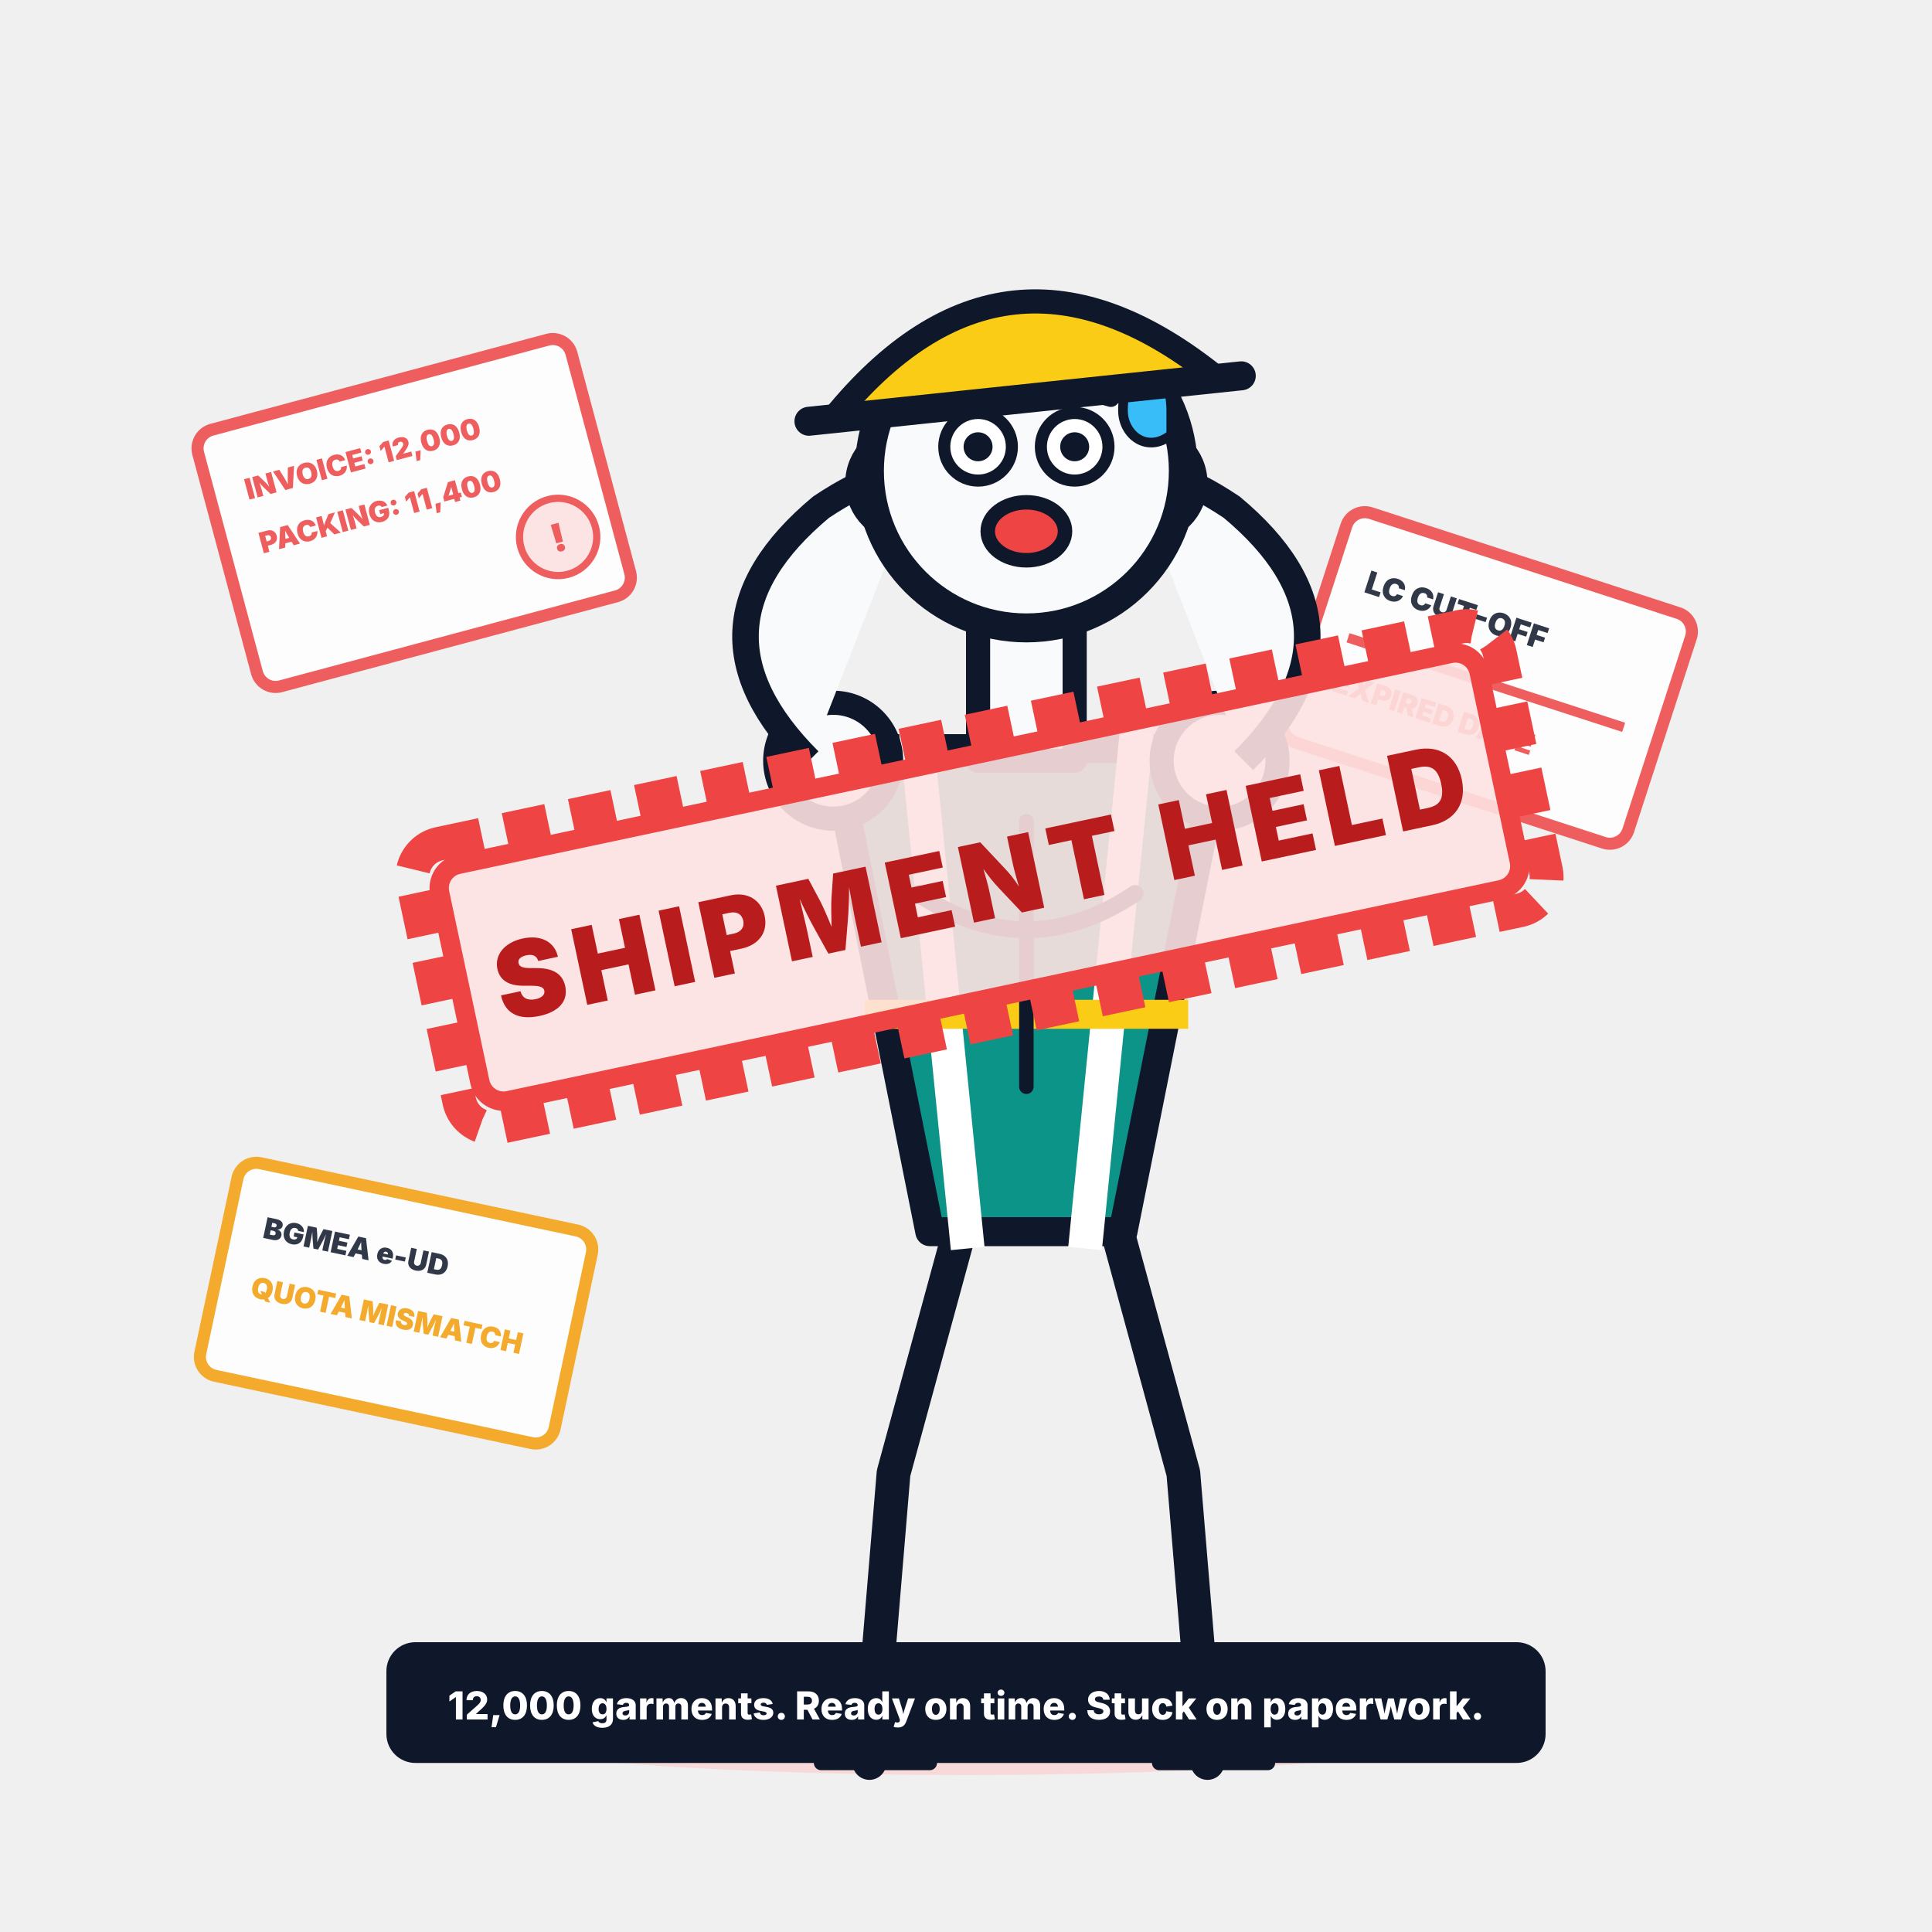
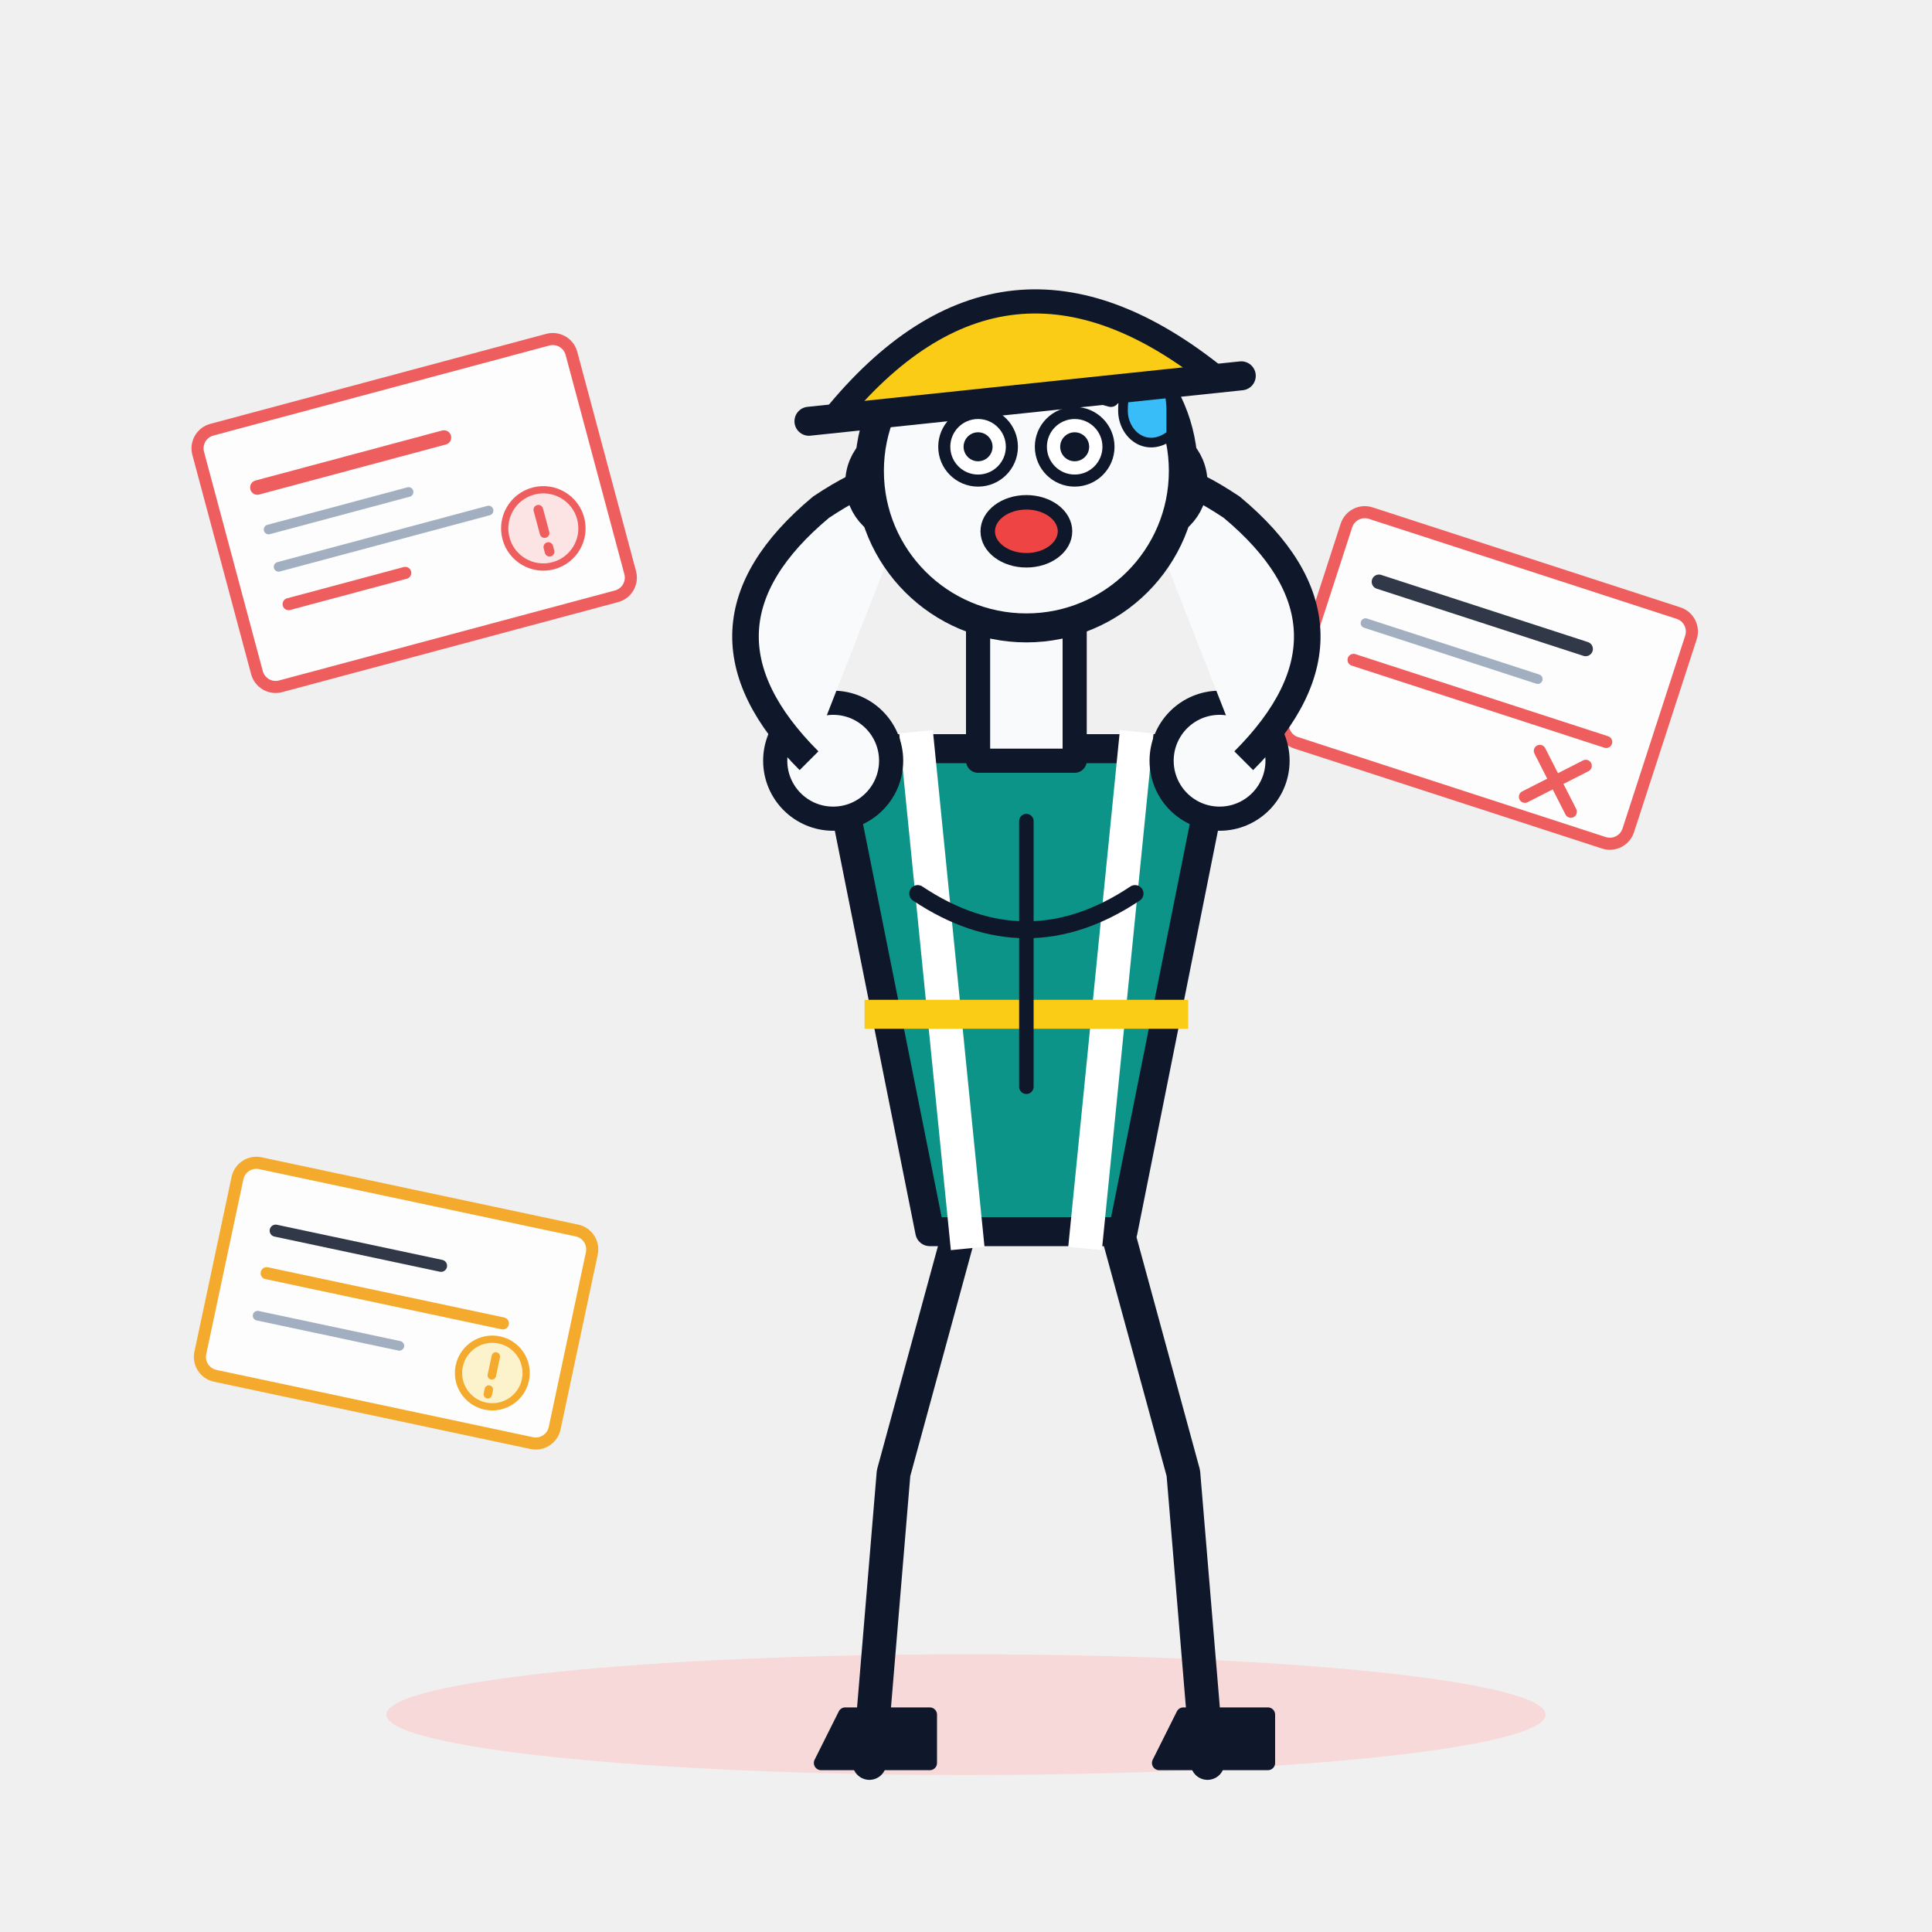
<svg xmlns="http://www.w3.org/2000/svg" viewBox="0 0 800 800" width="800" height="800" fill="none">
  <ellipse cx="400" cy="710" rx="240" ry="25" fill="#fecaca" opacity="0.6" />
  <g id="flying-paperwork" opacity="0.85">
    <g transform="translate(80, 180) rotate(-15)">
      <rect width="160" height="110" rx="8" fill="#ffffff" stroke="#ef4444" stroke-width="5" />
-       <text x="15" y="32" font-family="'Inter', sans-serif" font-weight="900" font-size="12" fill="#ef4444">INVOICE: 12,000</text>
-       <text x="15" y="55" font-family="'Inter', sans-serif" font-weight="900" font-size="12" fill="#ef4444">PACKING: 11,400</text>
-       <circle cx="135" cy="80" r="16" fill="#fee2e2" stroke="#ef4444" stroke-width="3" />
-       <text x="135" y="86" font-family="'Inter', sans-serif" font-weight="900" font-size="16" fill="#ef4444" text-anchor="middle">!</text>
+       <line x1="20" y1="28" x2="100" y2="28" stroke="#ef4444" stroke-width="6" stroke-linecap="round" />
+       <line x1="20" y1="46" x2="80" y2="46" stroke="#94a3b8" stroke-width="4" stroke-linecap="round" />
+       <line x1="20" y1="62" x2="110" y2="62" stroke="#94a3b8" stroke-width="4" stroke-linecap="round" />
+       <line x1="20" y1="78" x2="70" y2="78" stroke="#ef4444" stroke-width="5" stroke-linecap="round" />
+       <circle cx="130" cy="75" r="16" fill="#fee2e2" stroke="#ef4444" stroke-width="3" />
+       <path d="M130 67 L130 77 M130 83 L130 85" stroke="#ef4444" stroke-width="4" stroke-linecap="round" />
    </g>
    <g transform="translate(560, 210) rotate(18)">
      <rect width="150" height="100" rx="8" fill="#ffffff" stroke="#ef4444" stroke-width="5" />
-       <text x="15" y="32" font-family="'Inter', sans-serif" font-weight="900" font-size="13" fill="#0f172a">LC CUT-OFF</text>
-       <line x1="15" y1="52" x2="135" y2="52" stroke="#ef4444" stroke-width="4" />
-       <text x="15" y="75" font-family="'Inter', sans-serif" font-weight="900" font-size="12" fill="#ef4444">EXPIRED DATE</text>
+       <line x1="20" y1="26" x2="110" y2="26" stroke="#0f172a" stroke-width="6" stroke-linecap="round" />
+       <line x1="20" y1="44" x2="95" y2="44" stroke="#94a3b8" stroke-width="4" stroke-linecap="round" />
+       <line x1="20" y1="60" x2="130" y2="60" stroke="#ef4444" stroke-width="5" stroke-linecap="round" />
+       <path d="M105 72 L125 92 M125 72 L105 92" stroke="#ef4444" stroke-width="5" stroke-linecap="round" />
    </g>
    <g transform="translate(100, 480) rotate(12)">
      <rect width="150" height="90" rx="8" fill="#ffffff" stroke="#f59e0b" stroke-width="5" />
-       <text x="15" y="30" font-family="'Inter', sans-serif" font-weight="900" font-size="12" fill="#0f172a">BGMEA e-UD</text>
-       <text x="15" y="55" font-family="'Inter', sans-serif" font-weight="900" font-size="12" fill="#f59e0b">QUOTA MISMATCH</text>
+       <line x1="20" y1="26" x2="90" y2="26" stroke="#0f172a" stroke-width="5" stroke-linecap="round" />
+       <line x1="20" y1="44" x2="120" y2="44" stroke="#f59e0b" stroke-width="5" stroke-linecap="round" />
+       <line x1="20" y1="62" x2="80" y2="62" stroke="#94a3b8" stroke-width="4" stroke-linecap="round" />
+       <circle cx="120" cy="65" r="14" fill="#fef3c7" stroke="#f59e0b" stroke-width="3" />
+       <path d="M120 58 L120 66 M120 72 L120 74" stroke="#f59e0b" stroke-width="3.5" stroke-linecap="round" />
    </g>
  </g>
  <g id="rafi-shocked" transform="translate(120, 30)">
    <path d="M280 470 L250 580 L240 700" stroke="#0f172a" stroke-width="14" stroke-linecap="round" stroke-linejoin="round" />
    <path d="M340 470 L370 580 L380 700" stroke="#0f172a" stroke-width="14" stroke-linecap="round" stroke-linejoin="round" />
    <path d="M220 700 L265 700 L265 680 L230 680 Z" fill="#0f172a" stroke="#0f172a" stroke-width="6" stroke-linejoin="round" />
    <path d="M360 700 L405 700 L405 680 L370 680 Z" fill="#0f172a" stroke="#0f172a" stroke-width="6" stroke-linejoin="round" />
    <path d="M225 280 L385 280 L345 480 L265 480 Z" fill="#0d9488" stroke="#0f172a" stroke-width="12" stroke-linejoin="round" />
    <path d="M260 280 L280 480" stroke="#ffffff" stroke-width="14" stroke-linecap="square" />
    <path d="M350 280 L330 480" stroke="#ffffff" stroke-width="14" stroke-linecap="square" />
    <path d="M238 390 L372 390" stroke="#facc15" stroke-width="12" />
    <path d="M260 340 Q305 370 350 340" stroke="#0f172a" stroke-width="7" stroke-linecap="round" fill="none" />
    <line x1="305" y1="310" x2="305" y2="420" stroke="#0f172a" stroke-width="6" stroke-linecap="round" />
    <circle cx="225" cy="285" r="24" fill="#f8fafc" stroke="#0f172a" stroke-width="10" />
    <path d="M215 285 Q160 230 220 180 Q250 160 260 170" fill="#f8fafc" stroke="#0f172a" stroke-width="11" stroke-linejoin="round" />
    <circle cx="255" cy="170" r="20" fill="#f8fafc" stroke="#0f172a" stroke-width="10" />
    <circle cx="385" cy="285" r="24" fill="#f8fafc" stroke="#0f172a" stroke-width="10" />
    <path d="M395 285 Q450 230 390 180 Q360 160 350 170" fill="#f8fafc" stroke="#0f172a" stroke-width="11" stroke-linejoin="round" />
    <circle cx="355" cy="170" r="20" fill="#f8fafc" stroke="#0f172a" stroke-width="10" />
    <rect x="285" y="220" width="40" height="65" fill="#f8fafc" stroke="#0f172a" stroke-width="10" stroke-linejoin="round" />
    <circle cx="305" cy="165" r="65" fill="#f8fafc" stroke="#0f172a" stroke-width="12" />
    <circle cx="285" cy="155" r="14" fill="#ffffff" stroke="#0f172a" stroke-width="5" />
    <circle cx="285" cy="155" r="6" fill="#0f172a" />
    <circle cx="325" cy="155" r="14" fill="#ffffff" stroke="#0f172a" stroke-width="5" />
    <circle cx="325" cy="155" r="6" fill="#0f172a" />
    <line x1="270" y1="135" x2="295" y2="128" stroke="#0f172a" stroke-width="7" stroke-linecap="round" />
    <line x1="340" y1="135" x2="315" y2="128" stroke="#0f172a" stroke-width="7" stroke-linecap="round" />
    <ellipse cx="305" cy="190" rx="16" ry="12" fill="#ef4444" stroke="#0f172a" stroke-width="6" />
    <path d="M365 140 C365 125 355 110 355 110 C355 110 345 125 345 140 C345 150 355 158 365 150 Z" fill="#38bdf8" stroke="#0f172a" stroke-width="4" />
    <g transform="rotate(-6, 305, 140)">
      <path d="M225 135 Q305 55 385 135 Z" fill="#facc15" stroke="#0f172a" stroke-width="10" stroke-linejoin="round" />
      <path d="M215 135 L395 135" stroke="#0f172a" stroke-width="12" stroke-linecap="round" />
    </g>
  </g>
-   <g transform="translate(180, 360) rotate(-12)">
-     <rect x="-10" y="-10" width="460" height="120" rx="14" fill="none" stroke="#ef4444" stroke-width="14" stroke-dasharray="18 10" />
-     <rect x="0" y="0" width="440" height="100" rx="10" fill="#fee2e2" fill-opacity="0.9" stroke="#ef4444" stroke-width="8" />
-     <text x="220" y="68" font-family="'Inter', sans-serif" font-weight="900" font-size="44" fill="#b91c1c" text-anchor="middle" letter-spacing="4">
-       SHIPMENT HELD
-     </text>
-   </g>
-   <g transform="translate(160, 680)">
-     <rect width="480" height="50" rx="12" fill="#0f172a" />
-     <text x="240" y="32" font-family="'Inter', sans-serif" font-weight="800" font-size="16" fill="#ffffff" text-anchor="middle">
-       12,000 garments. Ready on time. Stuck on paperwork.
-     </text>
-   </g>
</svg>
